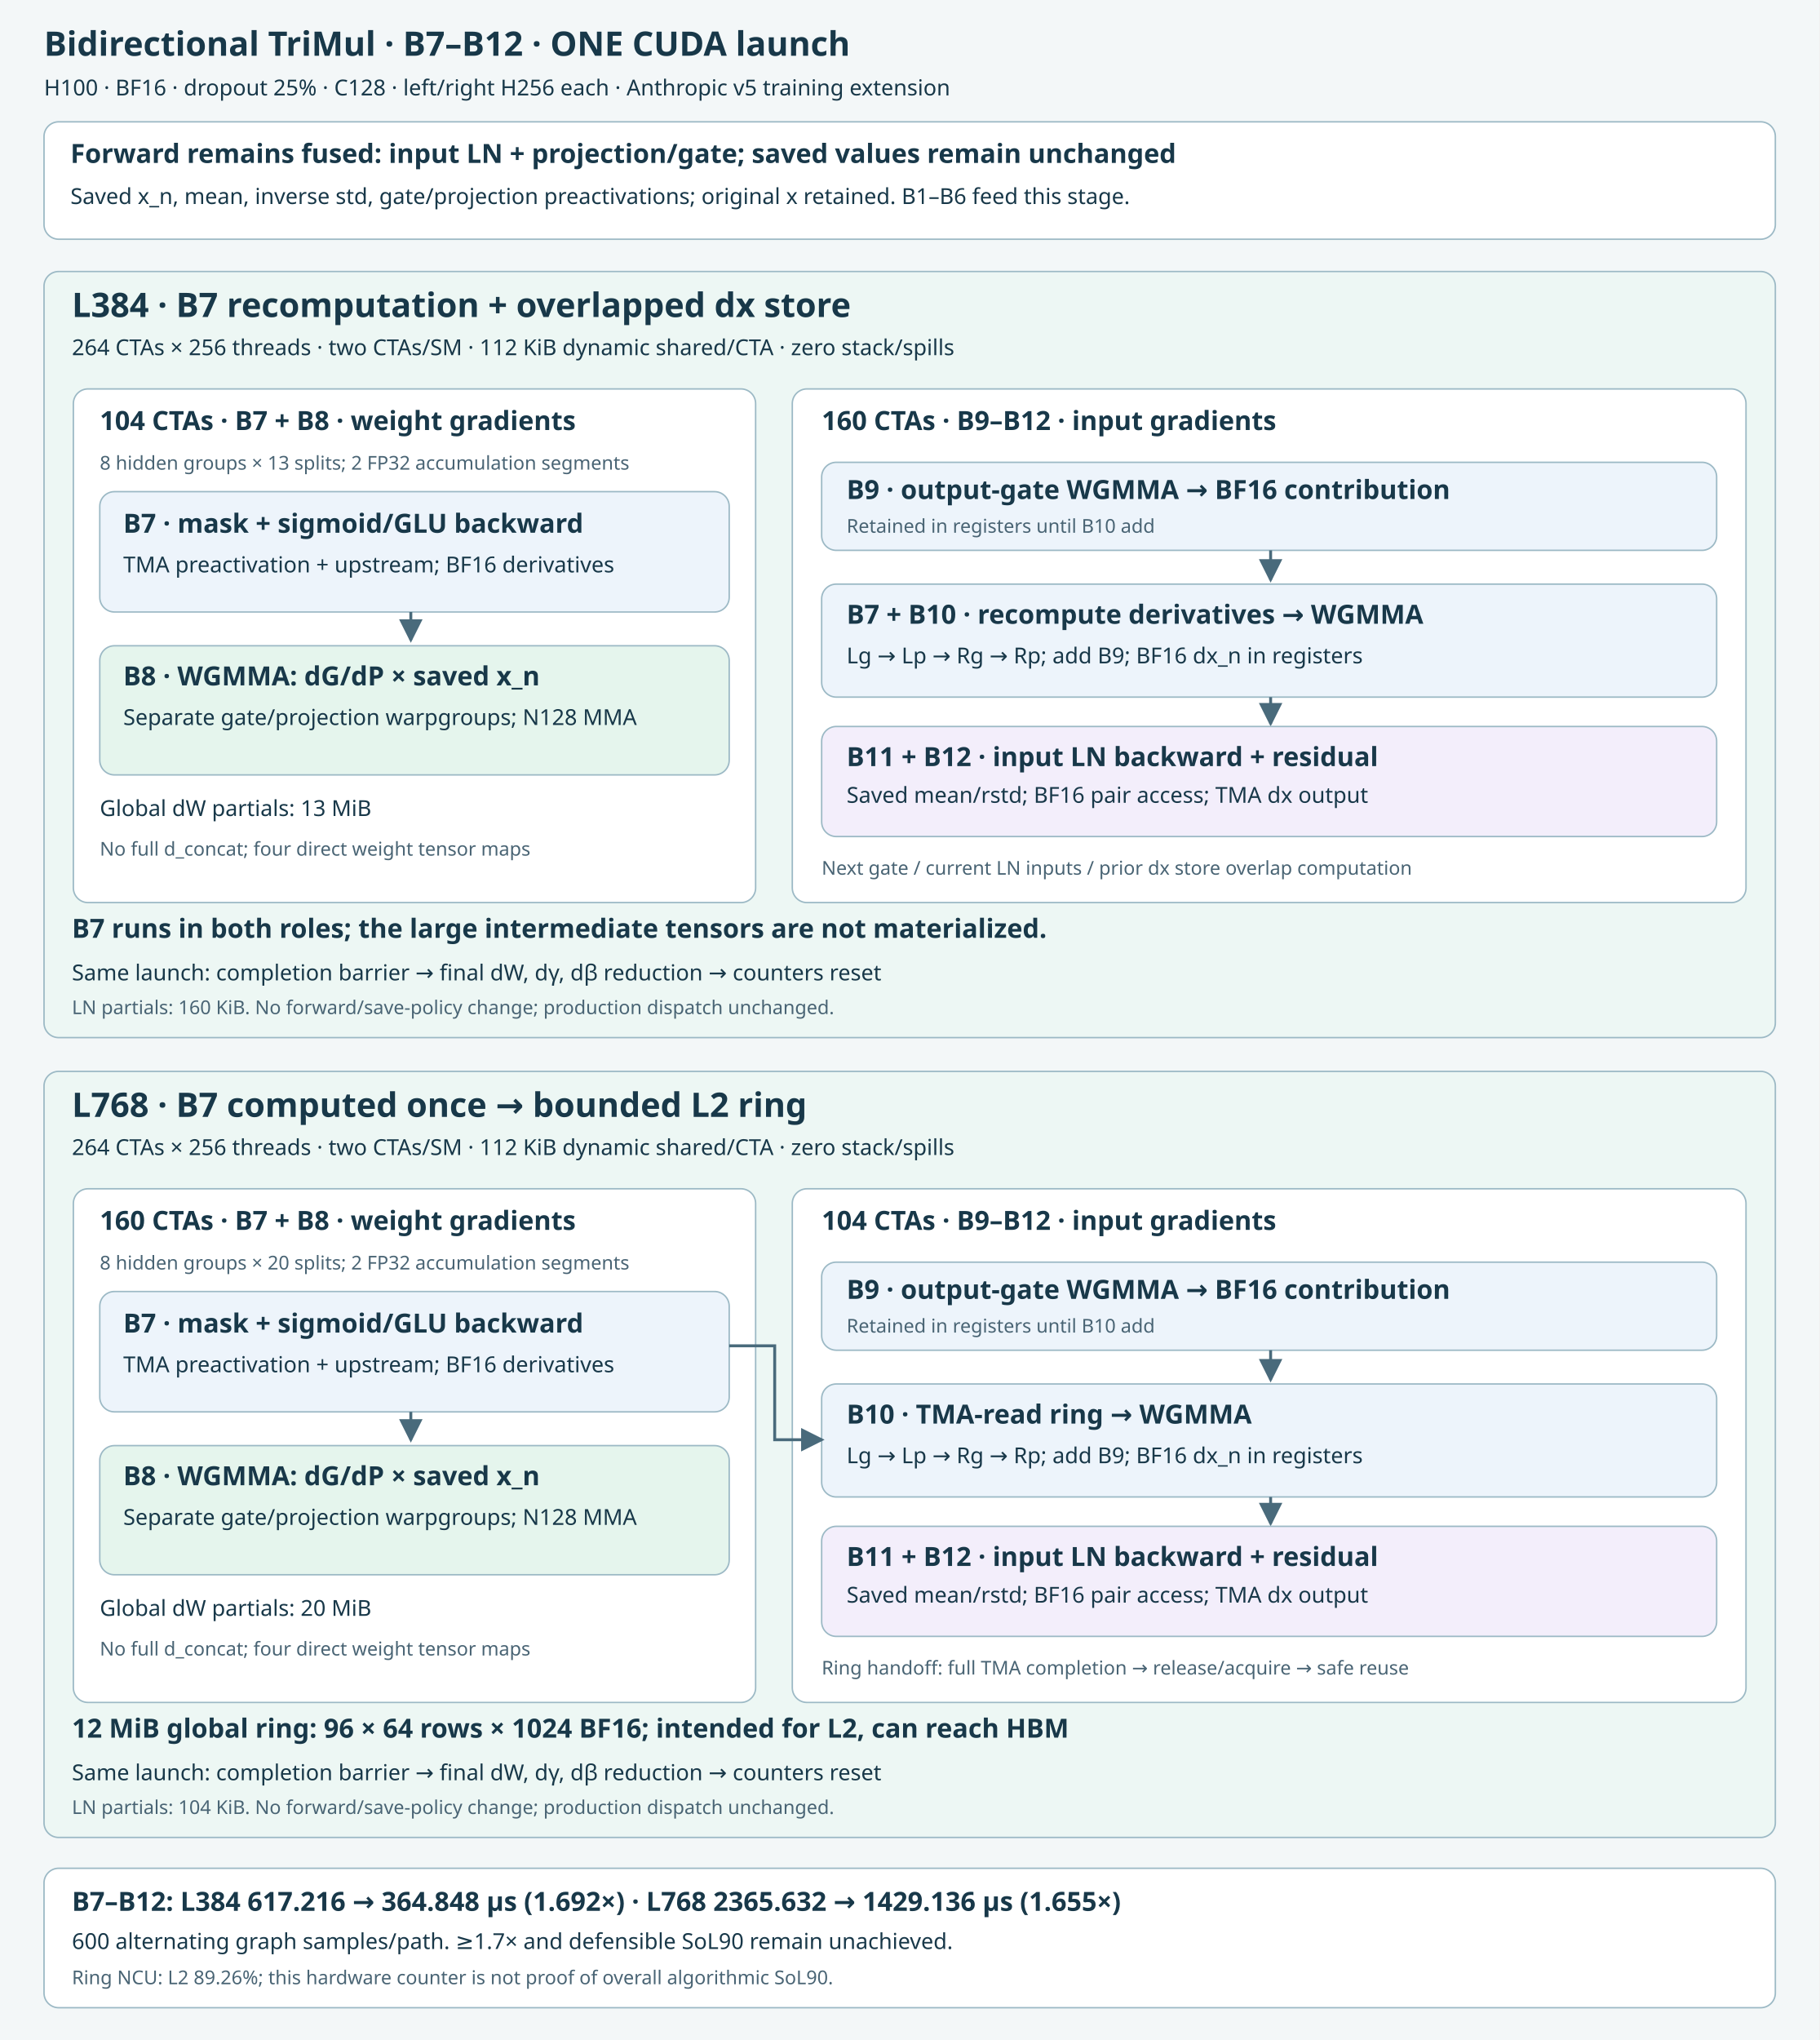
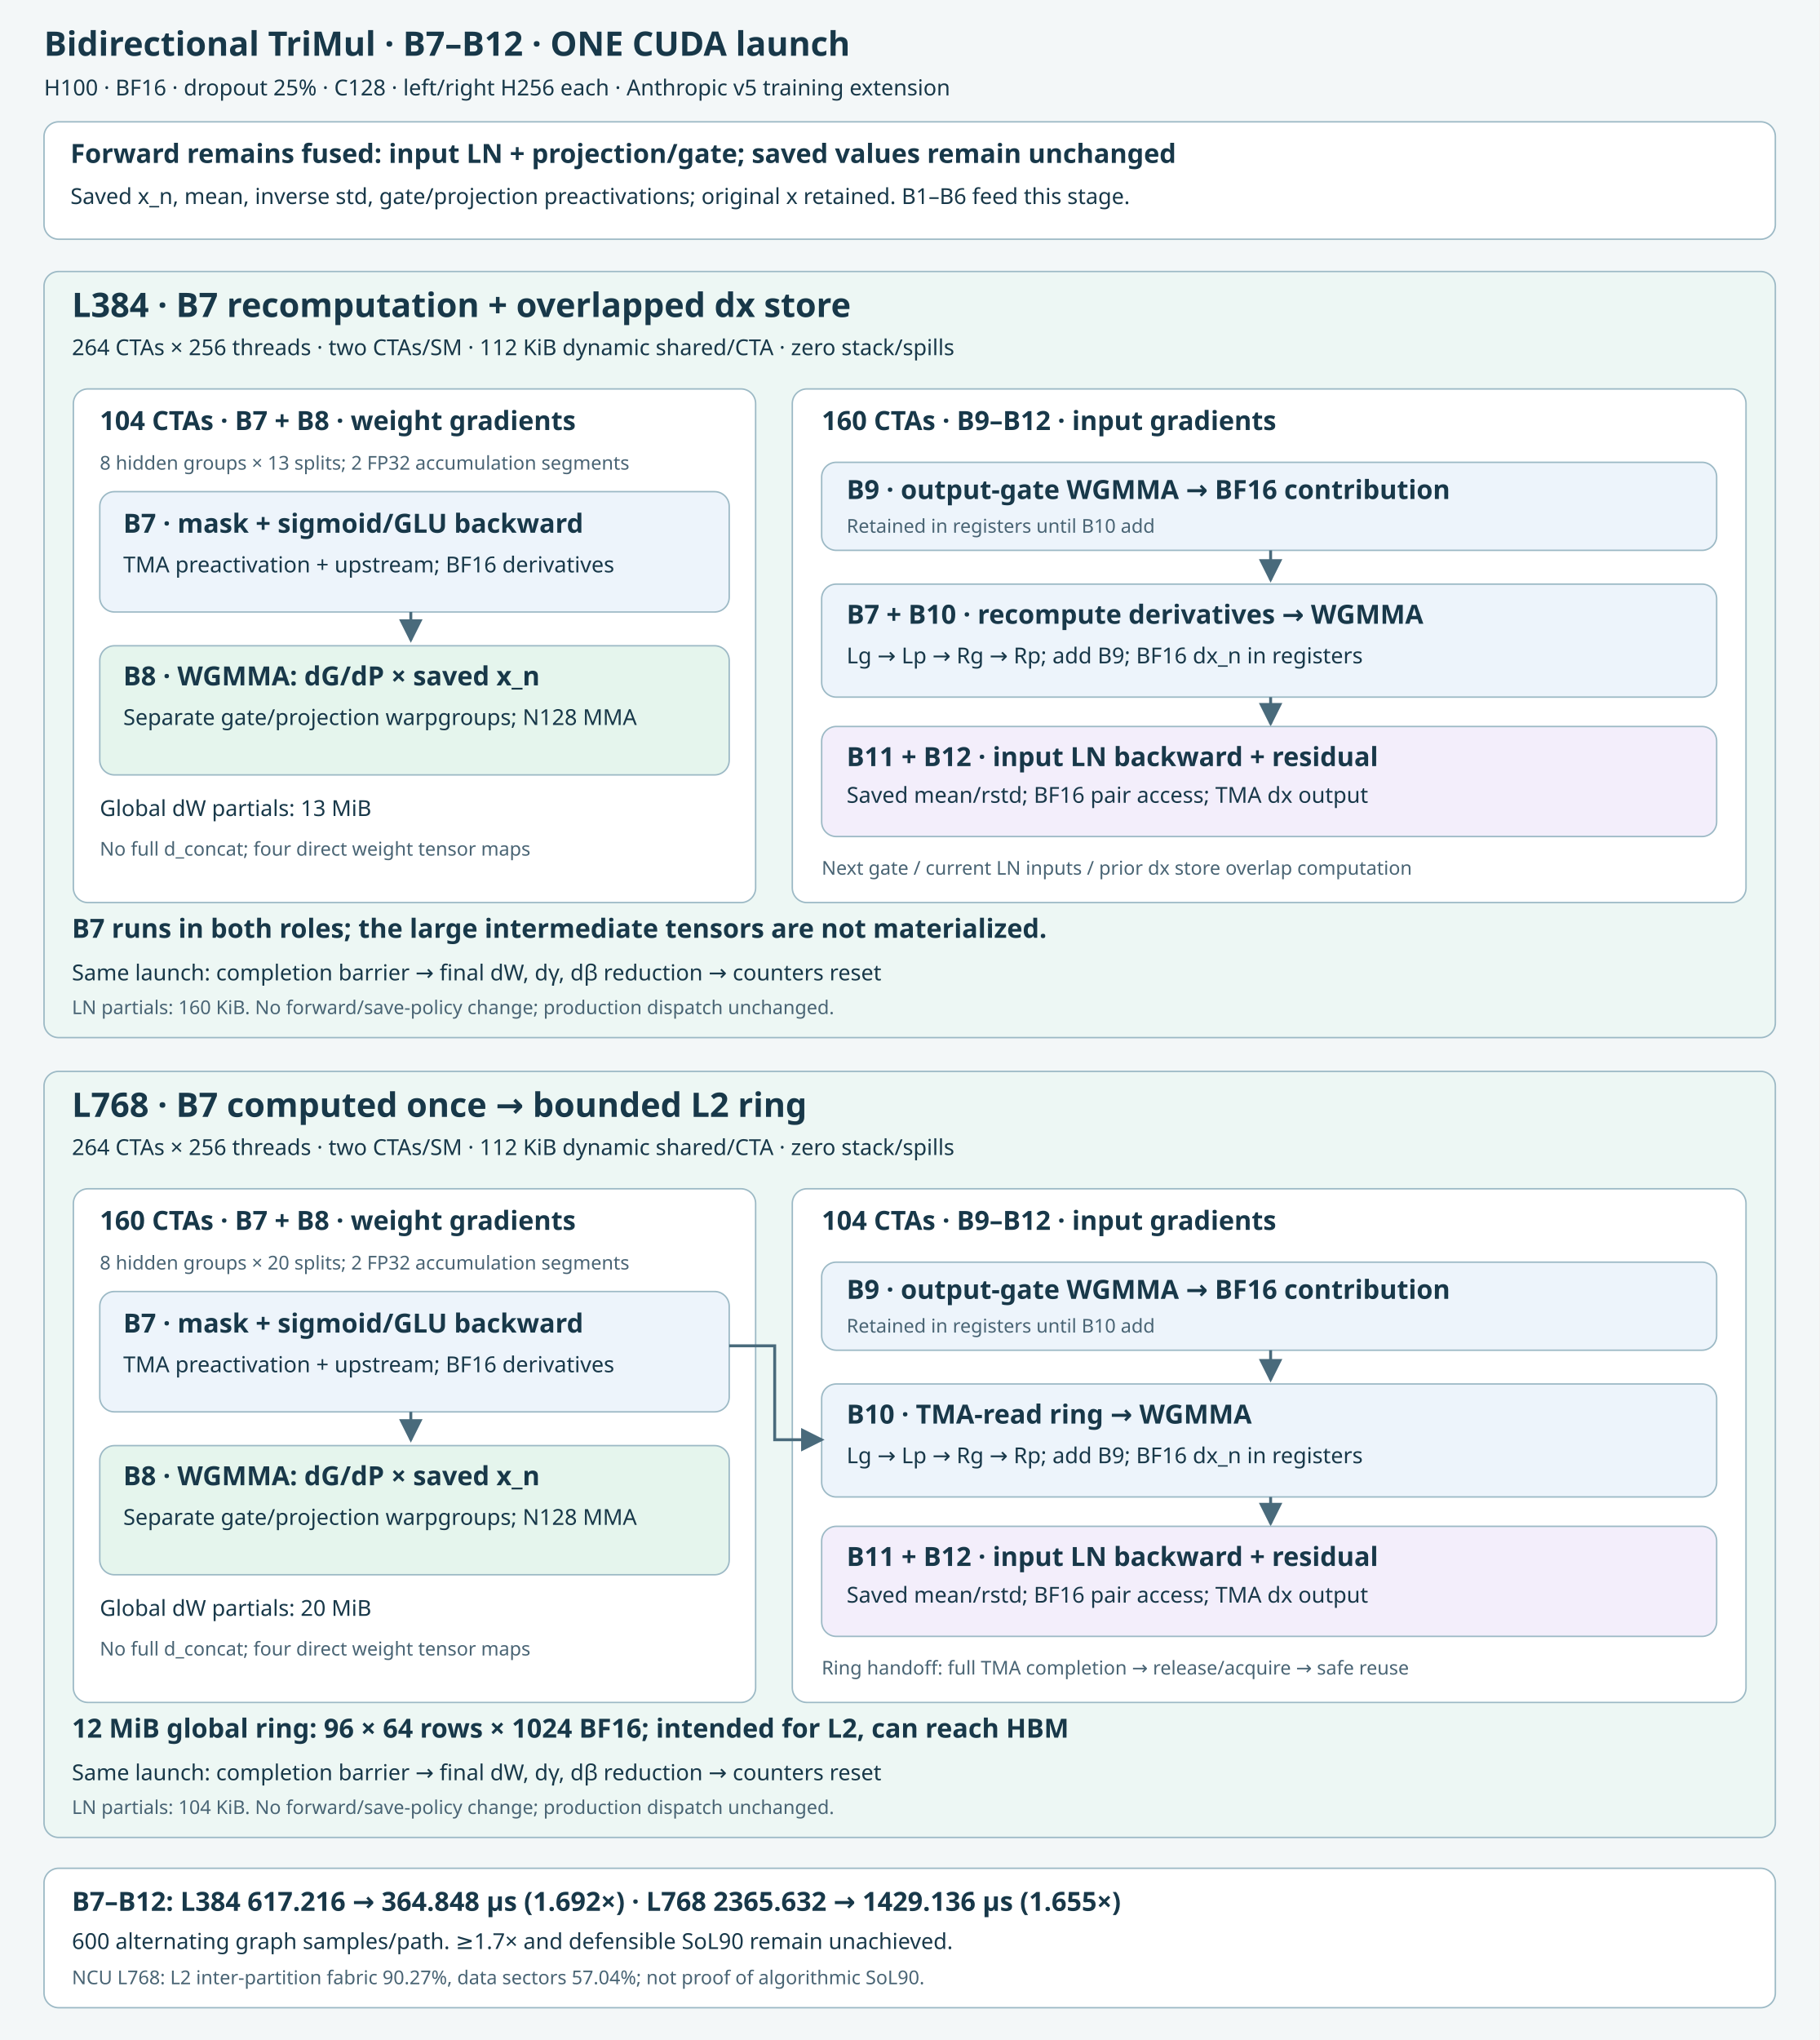
<svg xmlns="http://www.w3.org/2000/svg" width="1240" height="1390" viewBox="0 0 1240 1390" role="img" aria-labelledby="title desc">
  <defs>
    <marker id="a" markerWidth="8" markerHeight="8" refX="7" refY="4" orient="auto">
      <path d="M0 0L8 4L0 8Z" fill="#496a7b" />
    </marker>
  </defs>
  <style>text{font-family:system-ui,sans-serif;fill:#183849}.h{font-size:23px;font-weight:700}.b{font-size:18px;font-weight:650}.t{font-size:15px}.s{font-size:13px;fill:#496474}.line{fill:none;stroke:#496a7b;stroke-width:2;marker-end:url(#a)}</style>
  <rect width="1240" height="1390" fill="#f3f7f8" />
  <text x="30" y="38" class="h">Bidirectional TriMul · B7–B12 · ONE CUDA launch</text>
  <text x="30" y="65" class="t">H100 · BF16 · dropout 25% · C128 · left/right H256 each · Anthropic v5 training extension</text>
  <rect x="30" y="83" width="1180" height="80" rx="10" fill="#fff" stroke="#9cb9c5" />
  <text x="48" y="111" class="b">Forward remains fused: input LN + projection/gate; saved values remain unchanged</text>
  <text x="48" y="139" class="t">Saved x_n, mean, inverse std, gate/projection preactivations; original x retained. B1–B6 feed this stage.</text>
  <rect x="30" y="185" width="1180" height="522" rx="10" fill="#edf7f4" stroke="#9cb9c5" />
  <text x="49" y="216" class="h">L384 · B7 recomputation + overlapped dx store</text>
  <text x="49" y="242" class="t">264 CTAs × 256 threads · two CTAs/SM · 112 KiB dynamic shared/CTA · zero stack/spills</text>
  <rect x="50" y="265" width="465" height="350" rx="10" fill="#fff" stroke="#9cb9c5" />
  <rect x="540" y="265" width="650" height="350" rx="10" fill="#fff" stroke="#9cb9c5" />
  <text x="68" y="293" class="b">104 CTAs · B7 + B8 · weight gradients</text>
  <text x="68" y="320" class="s">8 hidden groups × 13 splits; 2 FP32 accumulation segments</text>
  <rect x="68" y="335" width="429" height="82" rx="10" fill="#edf4fb" stroke="#9cb9c5" />
  <text x="84" y="363" class="b">B7 · mask + sigmoid/GLU backward</text>
  <text x="84" y="390" class="t">TMA preactivation + upstream; BF16 derivatives</text>
  <path d="M280 417V436" class="line" />
  <rect x="68" y="440" width="429" height="88" rx="10" fill="#e5f5ed" stroke="#9cb9c5" />
  <text x="84" y="467" class="b">B8 · WGMMA: dG/dP × saved x_n</text>
  <text x="84" y="494" class="t">Separate gate/projection warpgroups; N128 MMA</text>
  <text x="68" y="556" class="t">Global dW partials: 13 MiB</text>
  <text x="68" y="583" class="s">No full d_concat; four direct weight tensor maps</text>
  <text x="560" y="293" class="b">160 CTAs · B9–B12 · input gradients</text>
  <rect x="560" y="315" width="610" height="60" rx="10" fill="#edf4fb" stroke="#9cb9c5" />
  <text x="577" y="340" class="b">B9 · output-gate WGMMA → BF16 contribution</text>
  <text x="577" y="363" class="s">Retained in registers until B10 add</text>
  <path d="M866 375V395" class="line" />
  <rect x="560" y="398" width="610" height="77" rx="10" fill="#edf4fb" stroke="#9cb9c5" />
  <text x="577" y="425" class="b">B7 + B10 · recompute derivatives → WGMMA</text>
  <text x="577" y="452" class="t">Lg → Lp → Rg → Rp; add B9; BF16 dx_n in registers</text>
  <path d="M866 475V493" class="line" />
  <rect x="560" y="495" width="610" height="75" rx="10" fill="#f3eefb" stroke="#9cb9c5" />
  <text x="577" y="522" class="b">B11 + B12 · input LN backward + residual</text>
  <text x="577" y="547" class="t">Saved mean/rstd; BF16 pair access; TMA dx output</text>
  <text x="560" y="596" class="s">Next gate / current LN inputs / prior dx store overlap computation</text>
  <text x="49" y="639" class="b">B7 runs in both roles; the large intermediate tensors are not materialized.</text>
  <text x="49" y="668" class="t">Same launch: completion barrier → final dW, dγ, dβ reduction → counters reset</text>
  <text x="49" y="691" class="s">LN partials: 160 KiB. No forward/save-policy change; production dispatch unchanged.</text>
  <rect x="30" y="730" width="1180" height="522" rx="10" fill="#edf7f4" stroke="#9cb9c5" />
  <text x="49" y="761" class="h">L768 · B7 computed once → bounded L2 ring</text>
  <text x="49" y="787" class="t">264 CTAs × 256 threads · two CTAs/SM · 112 KiB dynamic shared/CTA · zero stack/spills</text>
  <rect x="50" y="810" width="465" height="350" rx="10" fill="#fff" stroke="#9cb9c5" />
  <rect x="540" y="810" width="650" height="350" rx="10" fill="#fff" stroke="#9cb9c5" />
  <text x="68" y="838" class="b">160 CTAs · B7 + B8 · weight gradients</text>
  <text x="68" y="865" class="s">8 hidden groups × 20 splits; 2 FP32 accumulation segments</text>
  <rect x="68" y="880" width="429" height="82" rx="10" fill="#edf4fb" stroke="#9cb9c5" />
  <text x="84" y="908" class="b">B7 · mask + sigmoid/GLU backward</text>
  <text x="84" y="935" class="t">TMA preactivation + upstream; BF16 derivatives</text>
  <path d="M280 962V981" class="line" />
  <rect x="68" y="985" width="429" height="88" rx="10" fill="#e5f5ed" stroke="#9cb9c5" />
  <text x="84" y="1012" class="b">B8 · WGMMA: dG/dP × saved x_n</text>
  <text x="84" y="1039" class="t">Separate gate/projection warpgroups; N128 MMA</text>
  <text x="68" y="1101" class="t">Global dW partials: 20 MiB</text>
  <text x="68" y="1128" class="s">No full d_concat; four direct weight tensor maps</text>
  <text x="560" y="838" class="b">104 CTAs · B9–B12 · input gradients</text>
  <rect x="560" y="860" width="610" height="60" rx="10" fill="#edf4fb" stroke="#9cb9c5" />
  <text x="577" y="885" class="b">B9 · output-gate WGMMA → BF16 contribution</text>
  <text x="577" y="908" class="s">Retained in registers until B10 add</text>
  <path d="M866 920V940" class="line" />
  <rect x="560" y="943" width="610" height="77" rx="10" fill="#edf4fb" stroke="#9cb9c5" />
  <text x="577" y="970" class="b">B10 · TMA-read ring → WGMMA</text>
  <text x="577" y="997" class="t">Lg → Lp → Rg → Rp; add B9; BF16 dx_n in registers</text>
  <path d="M866 1020V1038" class="line" />
  <rect x="560" y="1040" width="610" height="75" rx="10" fill="#f3eefb" stroke="#9cb9c5" />
  <text x="577" y="1067" class="b">B11 + B12 · input LN backward + residual</text>
  <text x="577" y="1092" class="t">Saved mean/rstd; BF16 pair access; TMA dx output</text>
  <text x="560" y="1141" class="s">Ring handoff: full TMA completion → release/acquire → safe reuse</text>
  <path d="M497 917H528V981H560" class="line" />
  <text x="49" y="1184" class="b">12 MiB global ring: 96 × 64 rows × 1024 BF16; intended for L2, can reach HBM</text>
  <text x="49" y="1213" class="t">Same launch: completion barrier → final dW, dγ, dβ reduction → counters reset</text>
  <text x="49" y="1236" class="s">LN partials: 104 KiB. No forward/save-policy change; production dispatch unchanged.</text>
  <rect x="30" y="1273" width="1180" height="95" rx="10" fill="#fff" stroke="#9cb9c5" />
  <text x="49" y="1302" class="b">B7–B12: L384 617.216 → 364.848 µs (1.692×) · L768 2365.632 → 1429.136 µs (1.655×)</text>
  <text x="49" y="1328" class="t">600 alternating graph samples/path. ≥1.7× and defensible SoL90 remain unachieved.</text>
-   <text x="49" y="1352" class="s">Ring NCU: L2 89.26%; this hardware counter is not proof of overall algorithmic SoL90.</text>
+   <text x="49" y="1352" class="s">NCU L768: L2 inter-partition fabric 90.27%, data sectors 57.04%; not proof of algorithmic SoL90.</text>
</svg>
